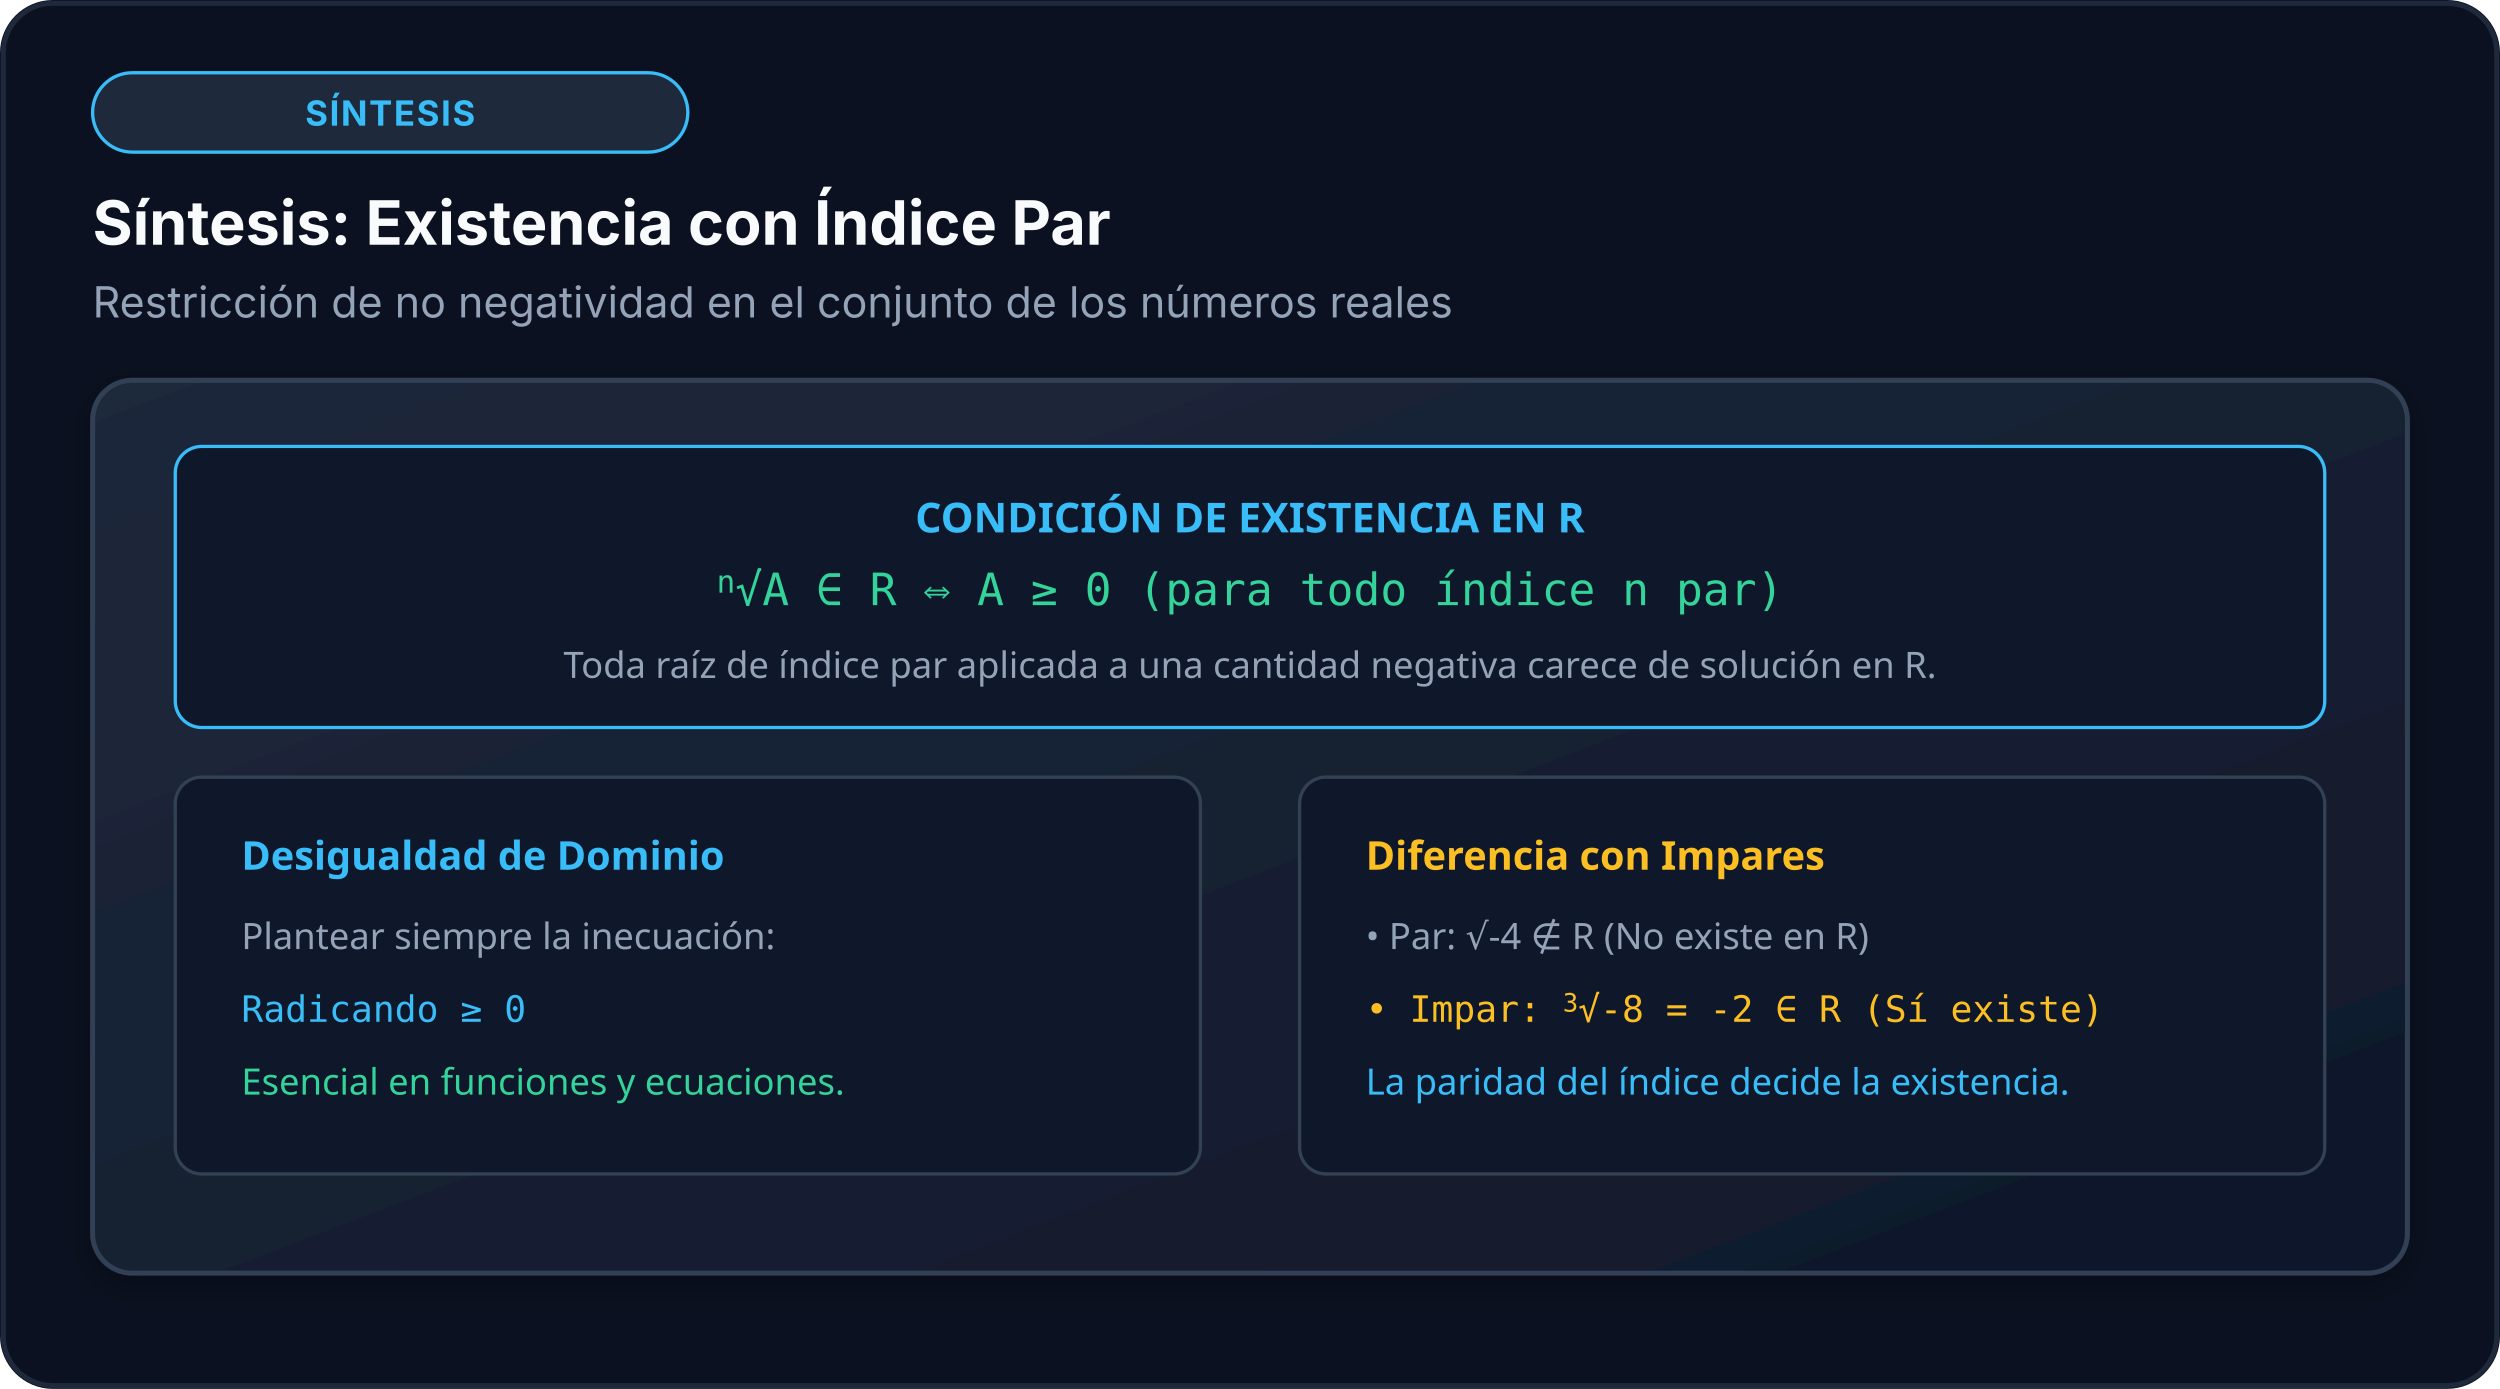
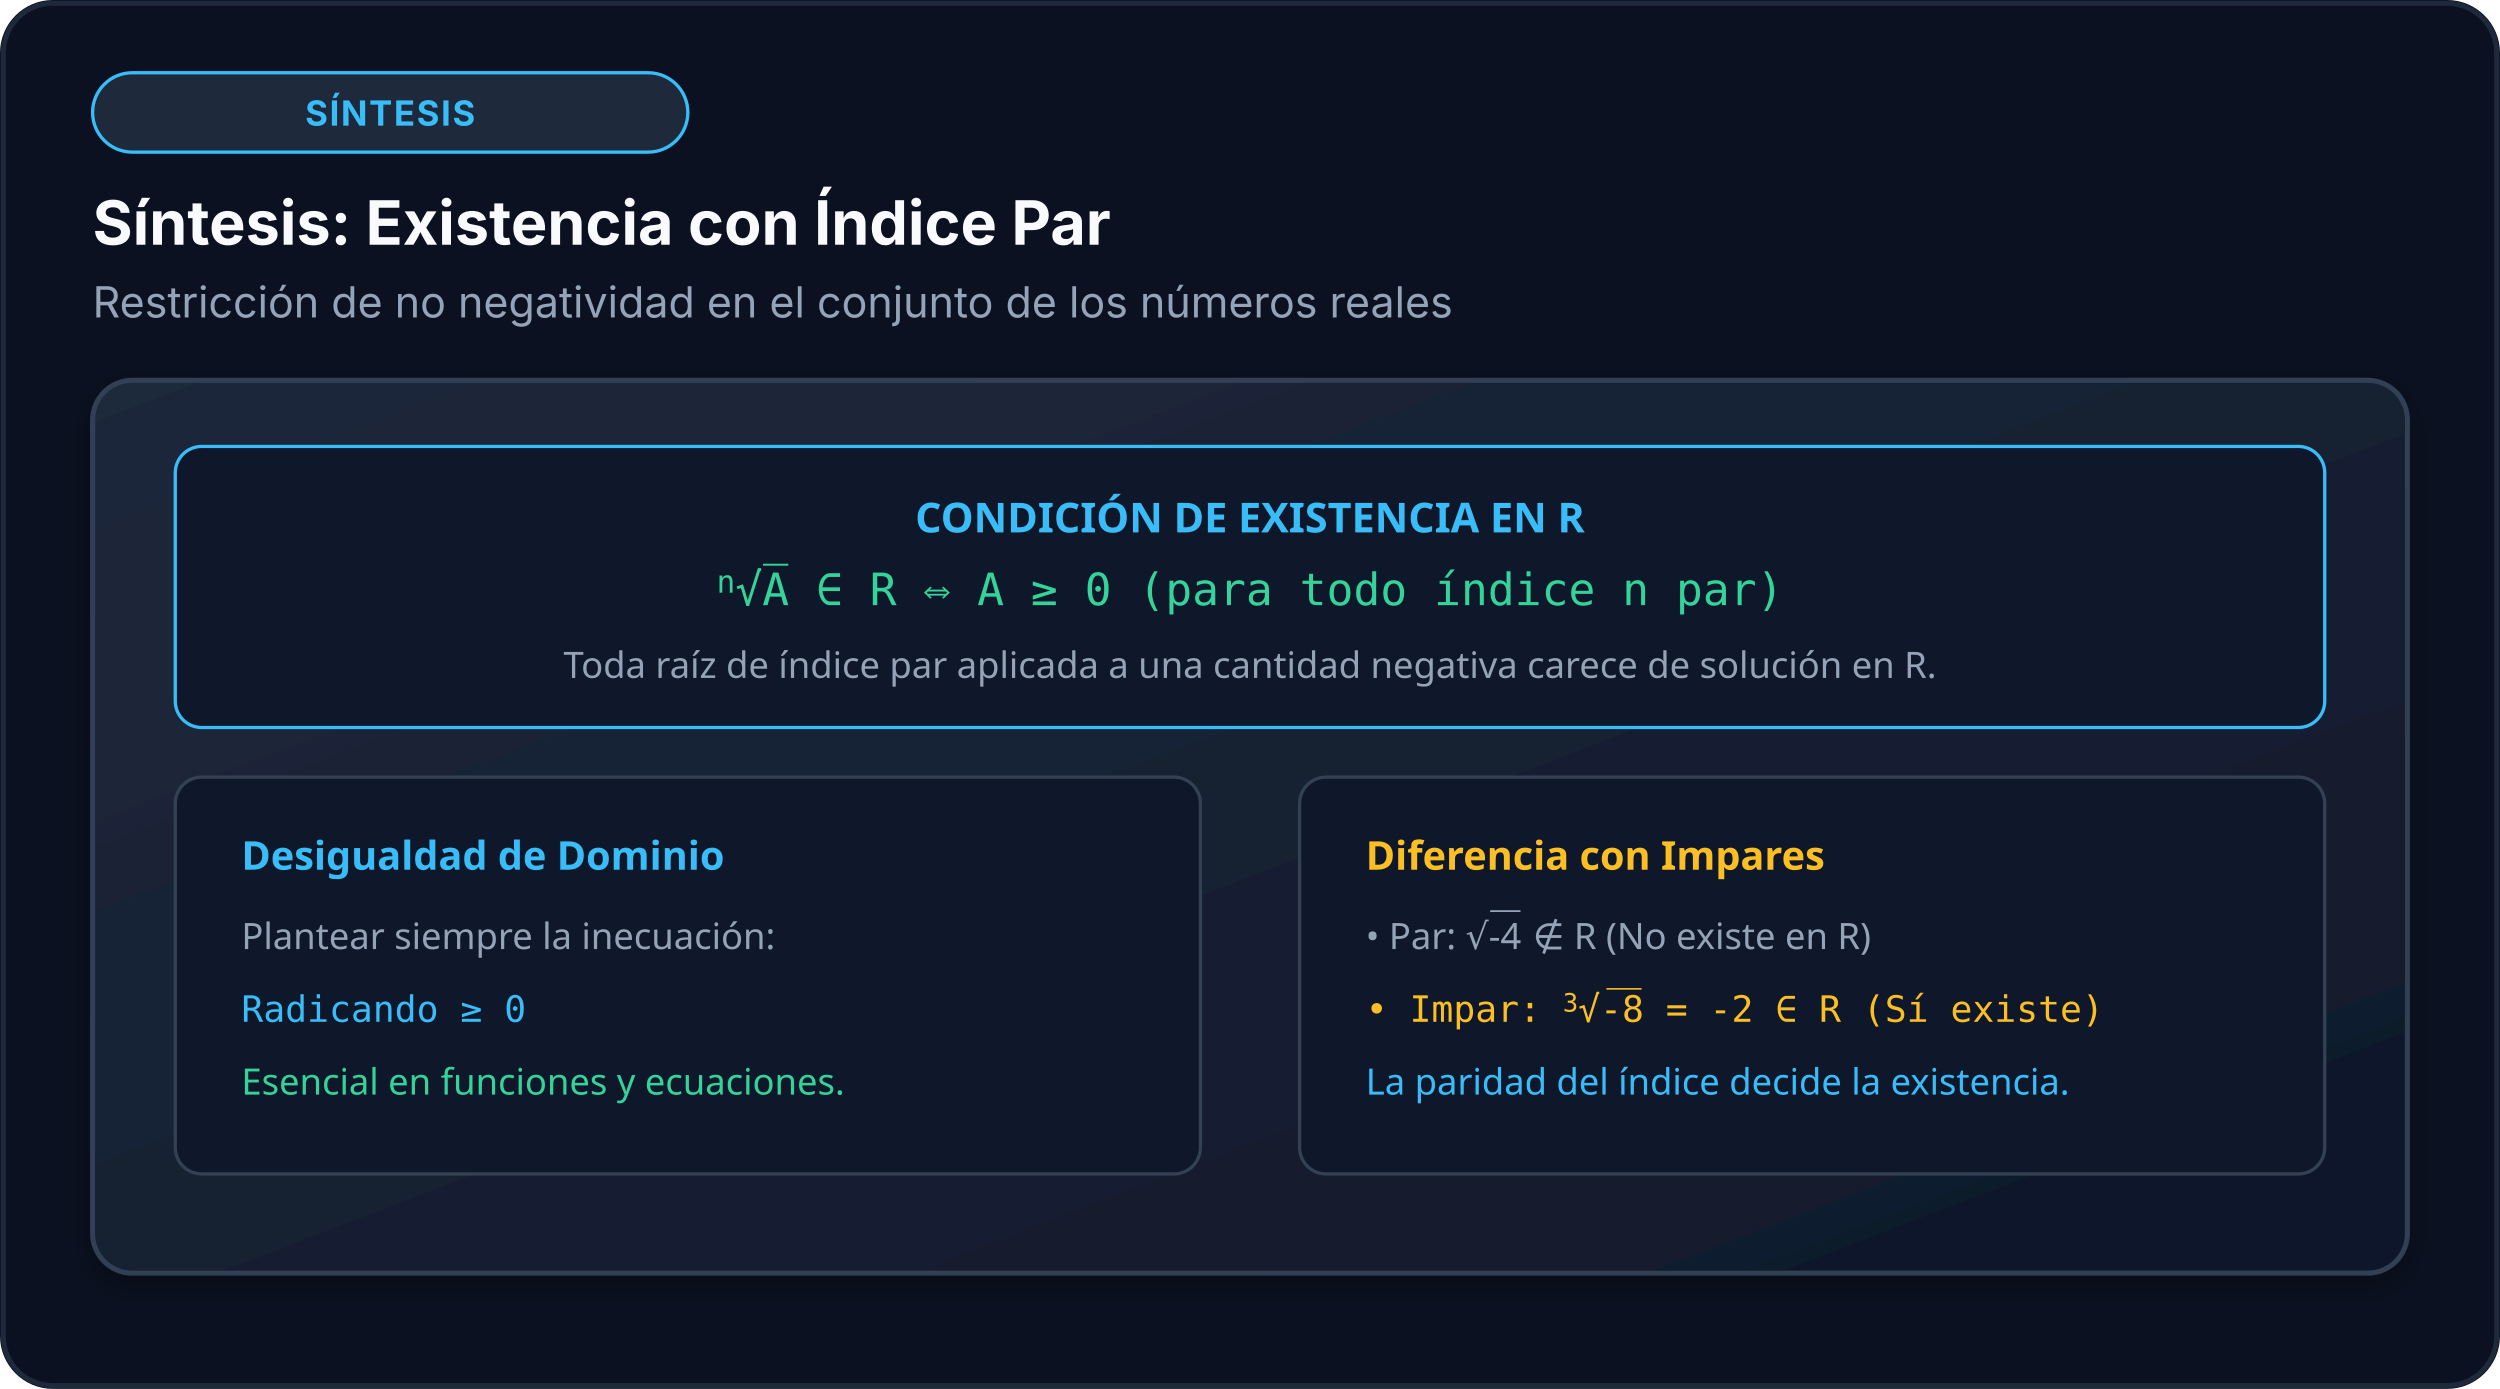
<svg xmlns="http://www.w3.org/2000/svg" viewBox="0 0 756 420" width="100%" height="100%">
  <defs>
    <linearGradient id="cardGrad" x1="0%" y1="0%" x2="100%" y2="100%">
      <stop offset="0%" stop-color="#1e293b" />
      <stop offset="100%" stop-color="#0f172a" />
    </linearGradient>
    <filter id="shadow" x="-4%" y="-4%" width="108%" height="112%">
      <feDropShadow dx="0" dy="3" stdDeviation="4" flood-color="#000000" flood-opacity="0.3" />
    </filter>
  </defs>
  <rect width="756" height="420" rx="16" fill="#0b1120" />
  <rect x="1" y="1" width="754" height="418" rx="15" fill="none" stroke="#1e293b" stroke-width="1.5" />
  <g transform="translate(28, 22)">
    <rect x="0" y="0" width="180" height="24" rx="12" fill="#1e293b" stroke="#38bdf8" stroke-width="1" />
    <text x="90" y="16" fill="#38bdf8" font-family="system-ui, -apple-system, sans-serif" font-size="10.5" font-weight="700" text-anchor="middle" letter-spacing="0.5">SÍNTESIS</text>
    <text x="0" y="52" fill="#f8fafc" font-family="system-ui, -apple-system, sans-serif" font-size="18.5" font-weight="700">Síntesis: Existencia con Índice Par</text>
    <text x="0" y="74" fill="#94a3b8" font-family="system-ui, -apple-system, sans-serif" font-size="13">Restricción de no negatividad en el conjunto de los números reales</text>
  </g>
  <g transform="translate(28, 115)">
    <rect width="700" height="270" rx="12" fill="url(#cardGrad)" stroke="#334155" stroke-width="1.5" filter="url(#shadow)" />
    <g transform="translate(25, 20)">
      <rect width="650" height="85" rx="8" fill="#0f172a" stroke="#38bdf8" />
      <text x="325" y="26" fill="#38bdf8" font-family="system-ui, sans-serif" font-size="12.5" font-weight="700" text-anchor="middle">CONDICIÓN DE EXISTENCIA EN R</text>
      <text x="325" y="48" fill="#34d399" font-family="monospace" font-size="13.5" text-anchor="middle">
-         <tspan baseline-shift="super" font-size="70%">n</tspan>√A ∈ R   ⟺   A ≥ 0   (para todo índice n par)</text>
+         <tspan baseline-shift="super" font-size="70%">n</tspan>√<tspan style="text-decoration: overline">A</tspan> ∈ R   ⟺   A ≥ 0   (para todo índice n par)</text>
      <text x="325" y="70" fill="#94a3b8" font-family="system-ui, sans-serif" font-size="11" text-anchor="middle">Toda raíz de índice par aplicada a una cantidad negativa carece de solución en R.</text>
    </g>
    <g transform="translate(25, 120)">
      <rect width="310" height="120" rx="8" fill="#0f172a" stroke="#334155" />
      <text x="20" y="28" fill="#38bdf8" font-family="system-ui, sans-serif" font-size="12" font-weight="700">Desigualdad de Dominio</text>
      <text x="20" y="52" fill="#94a3b8" font-family="system-ui, sans-serif" font-size="11">Plantear siempre la inecuación:</text>
      <text x="20" y="74" fill="#38bdf8" font-family="monospace" font-size="11">Radicando ≥ 0</text>
      <text x="20" y="96" fill="#34d399" font-family="system-ui, sans-serif" font-size="11">Esencial en funciones y ecuaciones.</text>
    </g>
    <g transform="translate(365, 120)">
      <rect width="310" height="120" rx="8" fill="#0f172a" stroke="#334155" />
      <text x="20" y="28" fill="#fbbf24" font-family="system-ui, sans-serif" font-size="12" font-weight="700">Diferencia con Impares</text>
-       <text x="20" y="52" fill="#94a3b8" font-family="system-ui, sans-serif" font-size="11">• Par: √-4 ∉ R (No existe en R)</text>
-       <text x="20" y="74" fill="#fbbf24" font-family="monospace" font-size="11">• Impar: <tspan baseline-shift="super" font-size="70%">3</tspan>√-8 = -2 ∈ R (Sí existe)</text>
+       <text x="20" y="52" fill="#94a3b8" font-family="system-ui, sans-serif" font-size="11">• Par: √<tspan style="text-decoration: overline">-4</tspan> ∉ R (No existe en R)</text>
+       <text x="20" y="74" fill="#fbbf24" font-family="monospace" font-size="11">• Impar: <tspan baseline-shift="super" font-size="70%">3</tspan>√<tspan style="text-decoration: overline">-8</tspan> = -2 ∈ R (Sí existe)</text>
      <text x="20" y="96" fill="#38bdf8" font-family="system-ui, sans-serif" font-size="11">La paridad del índice decide la existencia.</text>
    </g>
  </g>
</svg>
